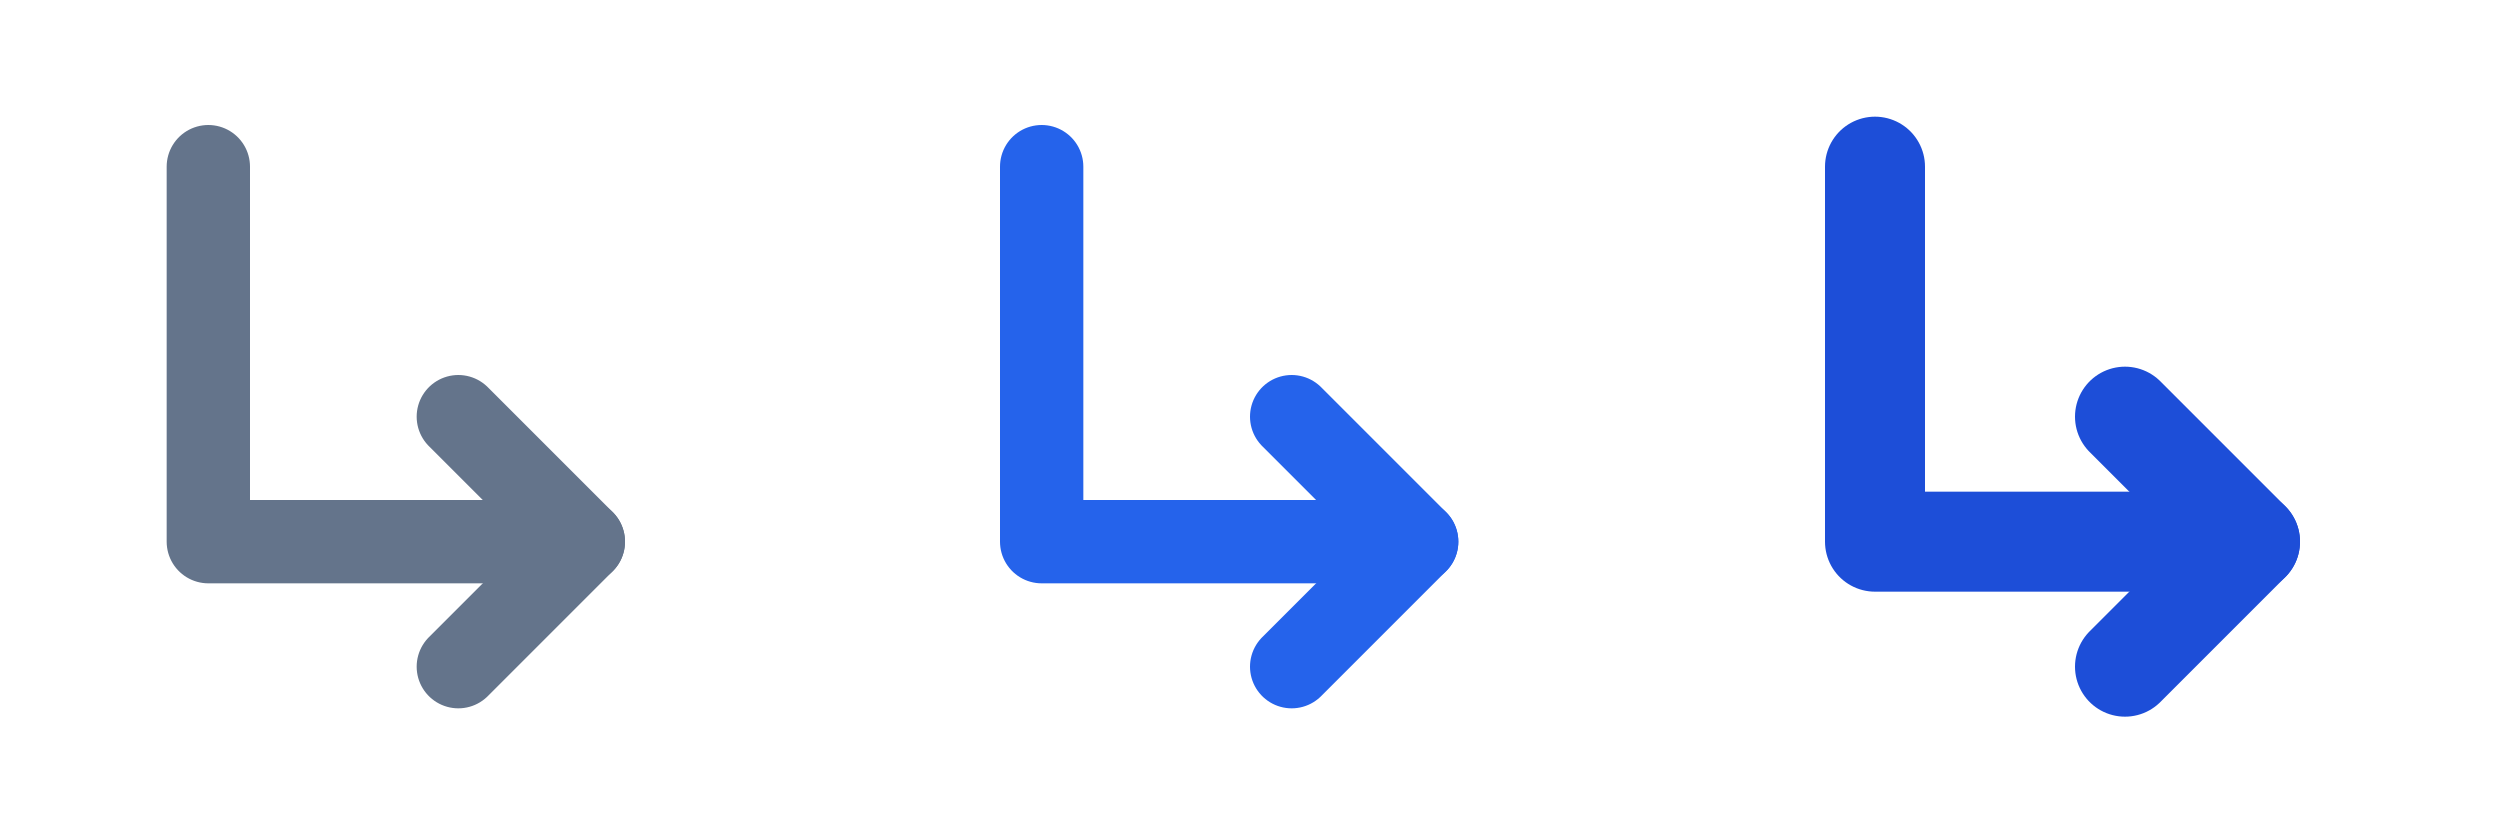
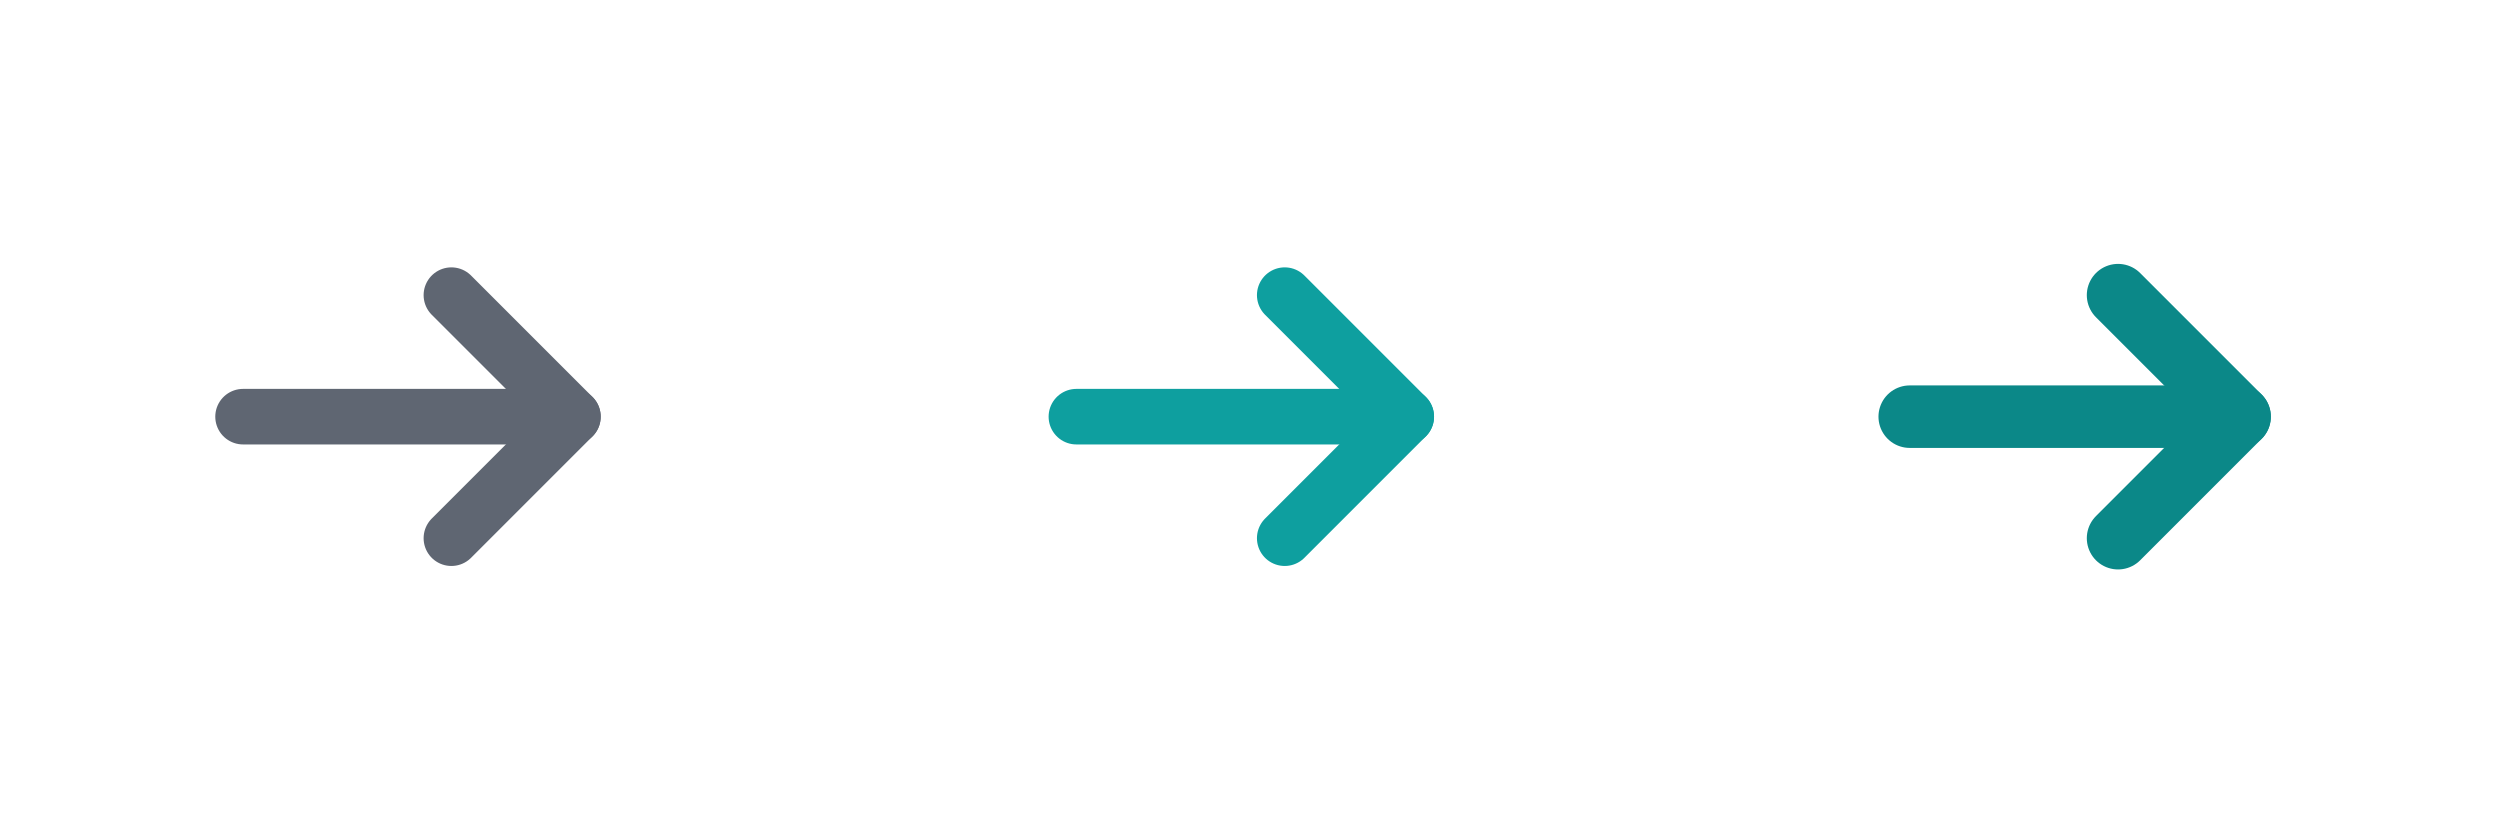
- <svg xmlns="http://www.w3.org/2000/svg" width="60" height="20" viewBox="0 0 60 20">
-   <g transform="translate(0,0)" fill="none" stroke="#64748B" stroke-width="2" stroke-linecap="round" stroke-linejoin="round">
-     <path d="M5 4 L5 13 L14 13" />
-     <path d="M11 10 L14 13 L11 16" />
+ <svg xmlns="http://www.w3.org/2000/svg" width="72" height="24" viewBox="0 0 72 24">
+   <g transform="translate(0,0)" fill="none" stroke="#5F6672" stroke-width="1.6" stroke-linecap="round" stroke-linejoin="round">
+     <line x1="7" y1="12" x2="16.5" y2="12" />
+     <path d="M13 8.5 L16.5 12 L13 15.5" />
  </g>
-   <g transform="translate(20,0)" fill="none" stroke="#2563EB" stroke-width="2" stroke-linecap="round" stroke-linejoin="round">
-     <path d="M5 4 L5 13 L14 13" />
-     <path d="M11 10 L14 13 L11 16" />
+   <g transform="translate(24,0)" fill="none" stroke="#0E9F9F" stroke-width="1.6" stroke-linecap="round" stroke-linejoin="round">
+     <line x1="7" y1="12" x2="16.5" y2="12" />
+     <path d="M13 8.5 L16.5 12 L13 15.5" />
  </g>
-   <g transform="translate(40,0)" fill="none" stroke="#1D4ED8" stroke-width="2.4" stroke-linecap="round" stroke-linejoin="round">
-     <path d="M5 4 L5 13 L14 13" />
-     <path d="M11 10 L14 13 L11 16" />
+   <g transform="translate(48,0)" fill="none" stroke="#0B8888" stroke-width="1.8" stroke-linecap="round" stroke-linejoin="round">
+     <line x1="7" y1="12" x2="16.5" y2="12" />
+     <path d="M13 8.5 L16.5 12 L13 15.5" />
  </g>
</svg>
